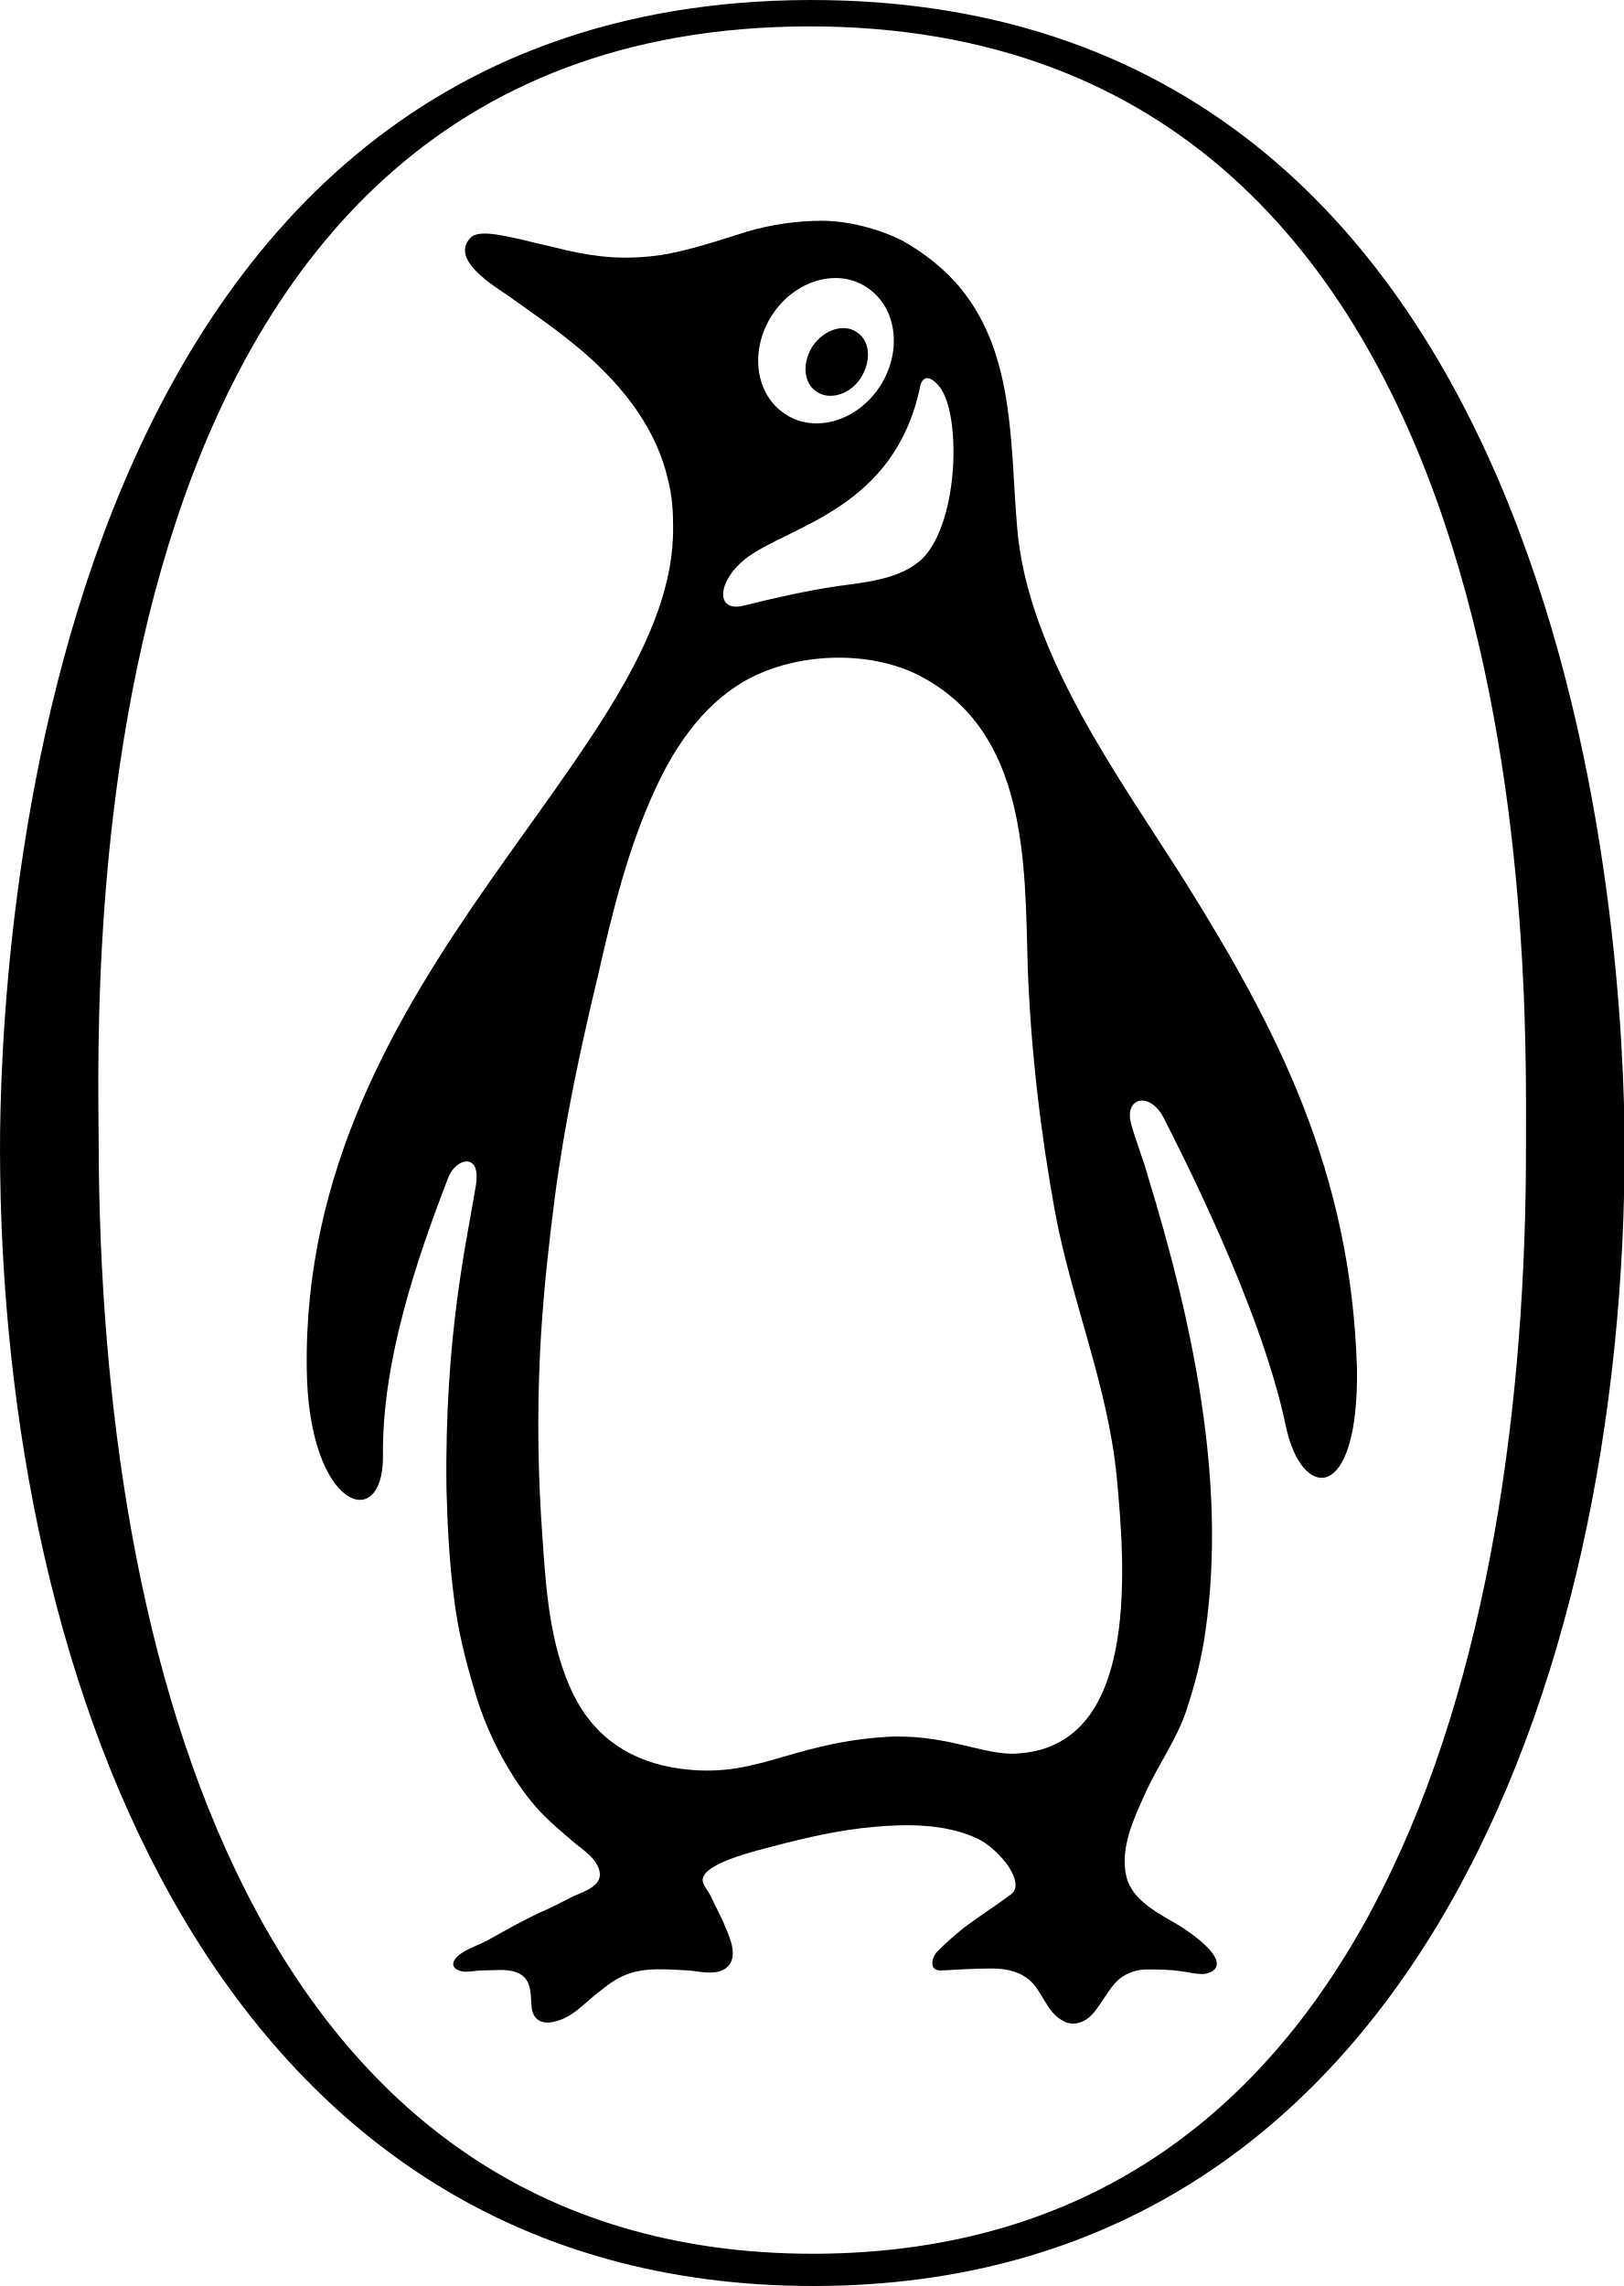
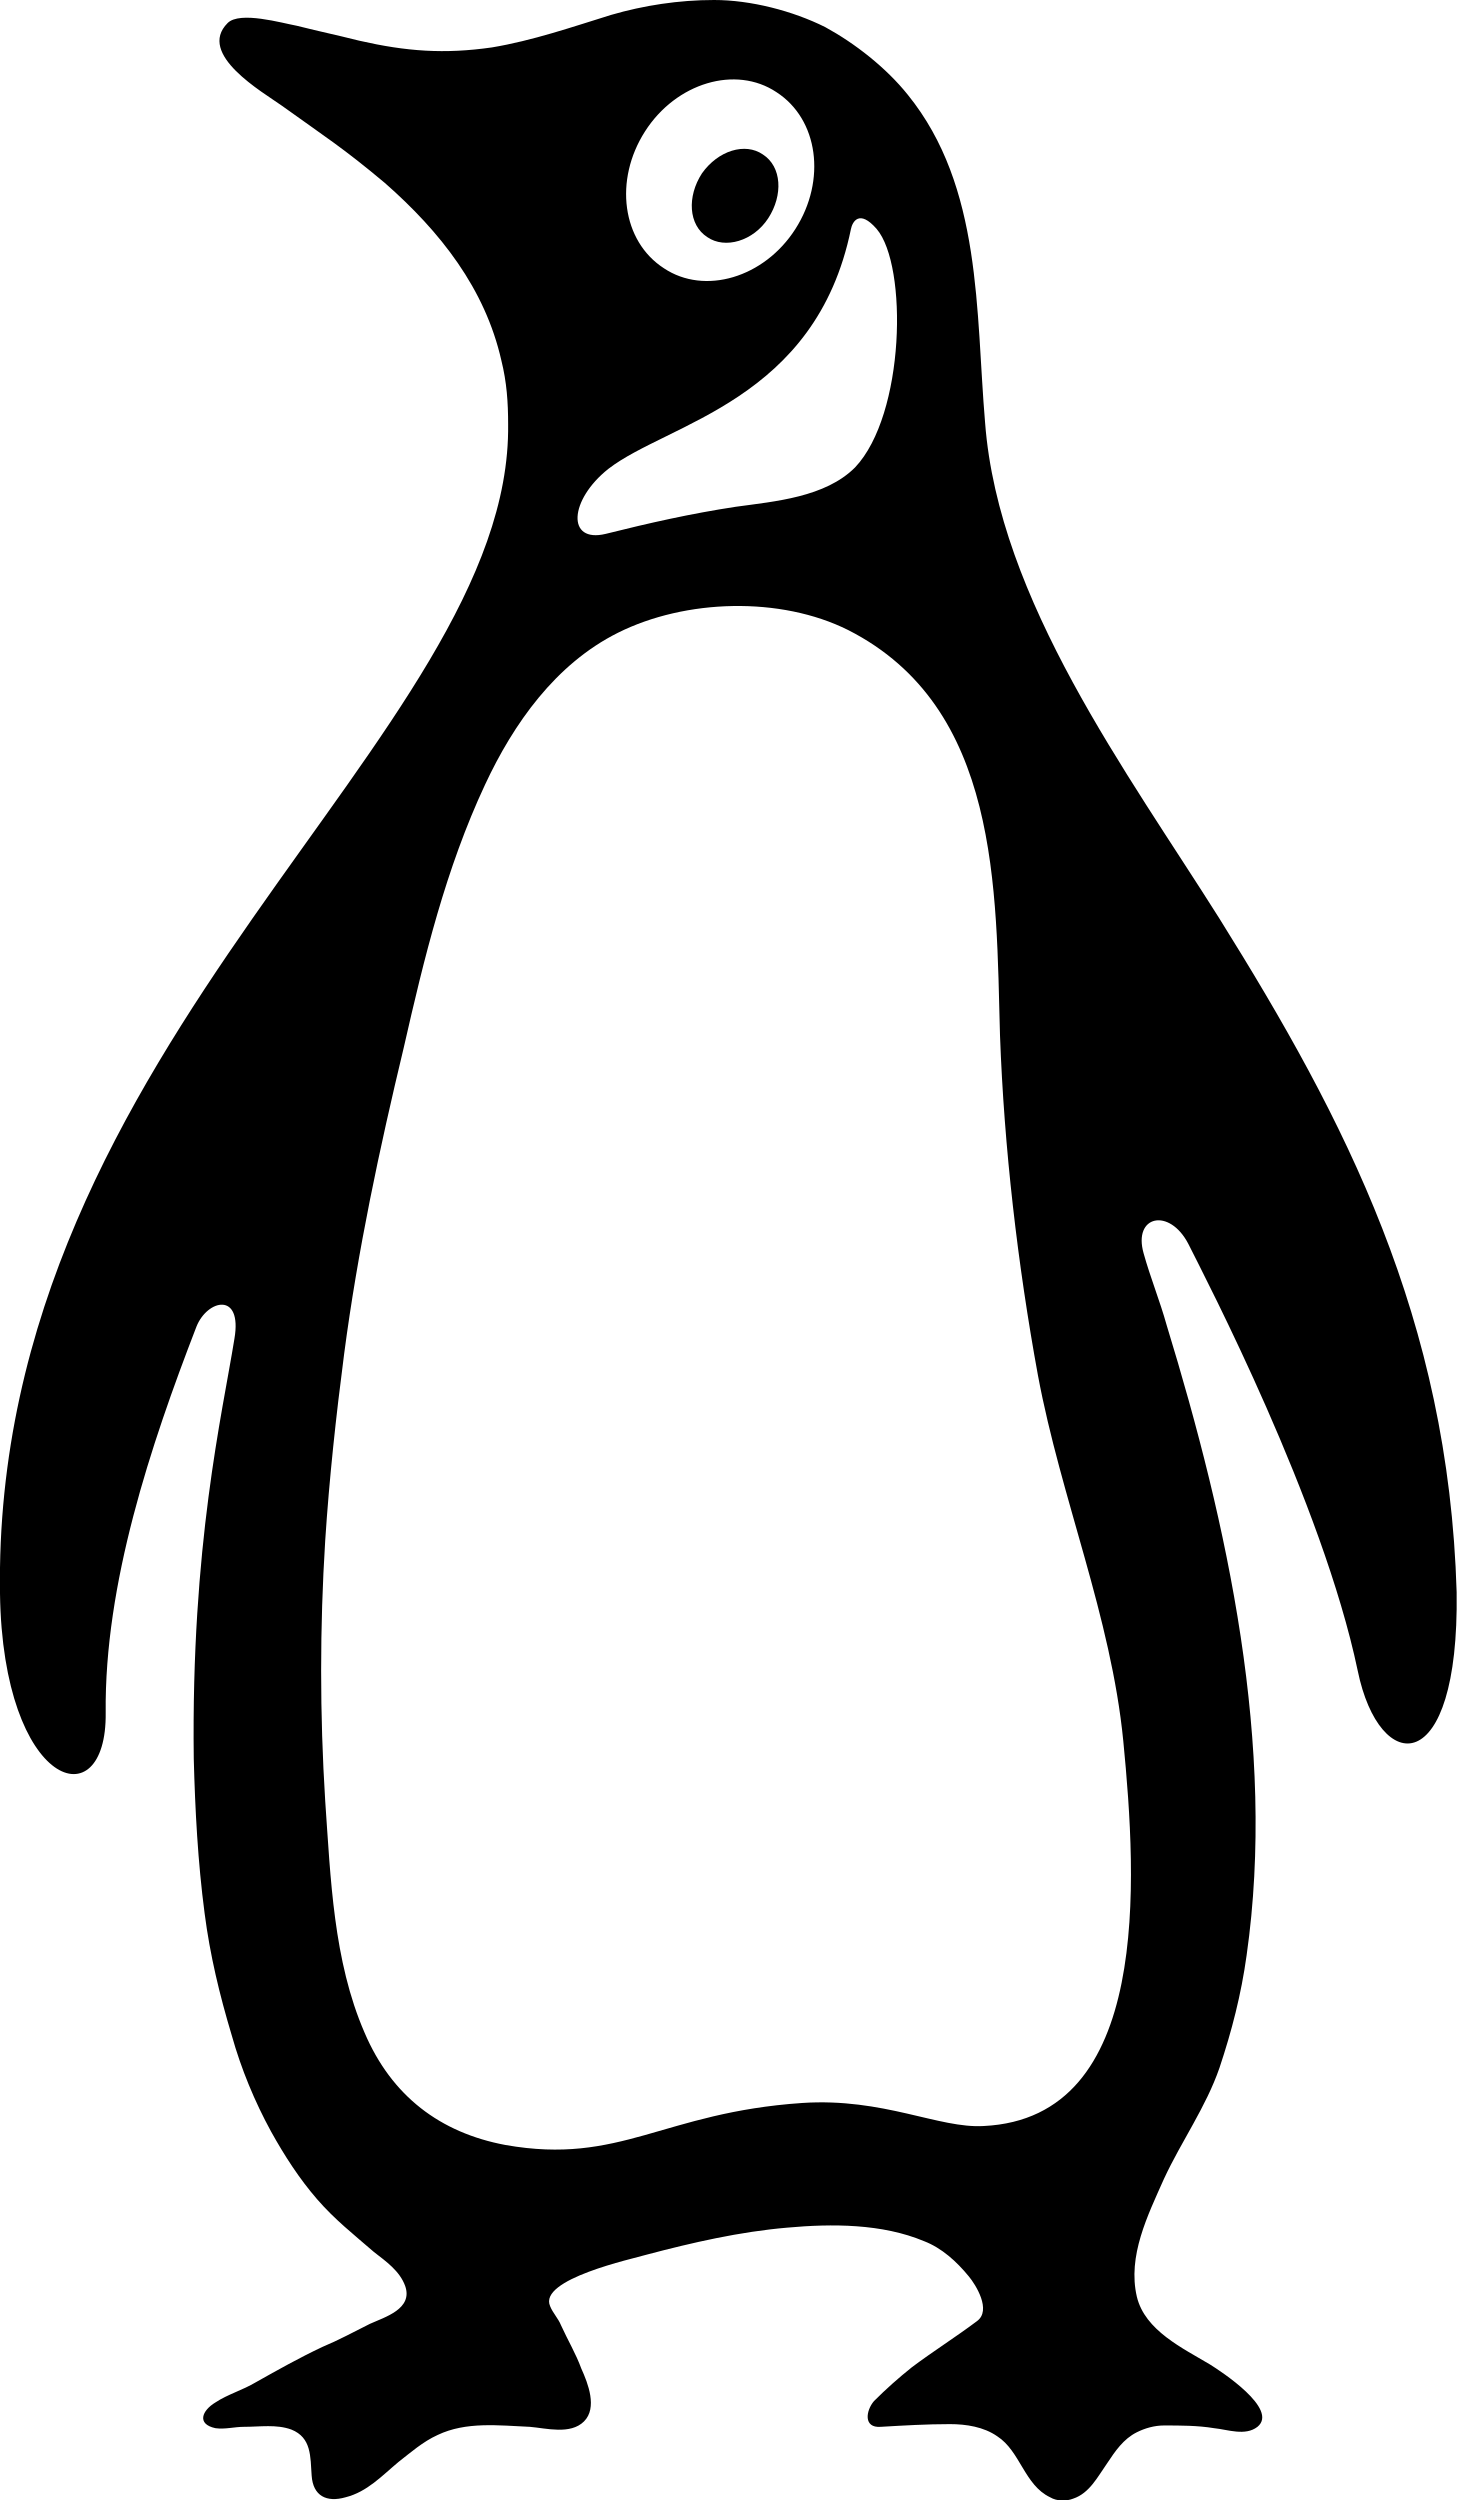
- <svg xmlns="http://www.w3.org/2000/svg" version="1.1" id="Layer_1" x="0px" y="0px" viewBox="0 0 166.2 234" style="enable-background:new 0 0 166.2 234;" xml:space="preserve">
-   <path d="M82.9,0C3.3,0.2,0,99.4,0,117.7C0.1,173,22.6,234.1,83.4,234c60.7-0.1,83-61.7,82.9-117C166.2,98.7,162.5-0.1,82.9,0z   M83.4,230.7c-57.7,0.1-73.2-61.2-73.3-113.8C10,99.6,7.1,2.9,82.7,2.7c75.6-0.1,73.5,97,73.5,114.4  C156.3,169.6,141,230.5,83.4,230.7z" />
-   <path d="M121.4,90.4c-6.8-10.8-16.3-23.5-17.3-36.6c-0.7-8.2-0.2-17.4-5.7-24.2c-1.6-2-3.9-3.8-6.1-5c-2.4-1.2-5.5-2-8.2-2  c-2.6,0-5.2,0.4-7.6,1.1c-2.9,0.9-5.8,1.9-8.8,2.4c-3.5,0.5-6.3,0.3-9.8-0.5c-2-0.5-2.6-0.6-4.6-1.1c-1.1-0.2-4.2-1.1-5.1-0.2  c-2.3,2.3,2.6,5.1,4,6.1c3.2,2.3,4.5,3.1,7.6,5.7c4.1,3.6,7.4,7.8,8.6,13.1c0.4,1.6,0.5,3.1,0.5,4.7c0.3,23-38.1,45.5-37.5,86.3  c0.2,14.4,7.9,16.8,7.8,8.8c-0.1-9.5,3.3-19.7,6.7-28.5c0.8-2,3.4-2.6,2.8,0.9c-0.9,5.6-3.2,15.2-3,31c0.1,3.8,0.3,7.6,0.8,11.4  c0.4,3.1,1.1,6,2,9c0.7,2.5,1.7,4.9,2.9,7.1c1,1.8,2.1,3.5,3.4,5c1.3,1.5,2.7,2.6,4.2,3.9c0.9,0.7,1.9,1.4,2.3,2.5  c0.6,1.7-1.5,2.3-2.6,2.8c-1.2,0.6-2.3,1.2-3.5,1.7c-1.7,0.8-3.3,1.7-4.9,2.6c-1,0.6-2.1,0.9-3,1.5c-1,0.6-1.4,1.6,0,1.9  c0.7,0.1,1.4-0.1,2.1-0.1c1.2,0,2.4-0.2,3.5,0.2c1.5,0.6,1.4,2,1.5,3.4c0.1,1.5,1.1,2,2.5,1.6c1.6-0.4,2.7-1.6,3.9-2.6  c0.9-0.7,1.8-1.5,2.9-2c2.1-1,4.5-0.7,6.8-0.6c1.2,0.1,3,0.6,4-0.4c1-1,0.3-2.8-0.2-3.9c-0.4-1.1-1-2.1-1.5-3.2  c-0.2-0.5-0.6-0.9-0.8-1.4c-0.9-2,6.1-3.5,7.1-3.8c3.4-0.9,6.9-1.7,10.4-2c3.3-0.3,7-0.3,10.1,1c1.3,0.5,2.4,1.5,3.3,2.6  c0.5,0.6,1.7,2.5,0.6,3.3c-1.6,1.2-3.2,2.2-4.8,3.4c-1,0.8-1.9,1.6-2.8,2.5c-0.6,0.7-0.8,2,0.5,1.9c1.7-0.1,3.4-0.2,5.1-0.2  c1.2,0,2.5,0.2,3.5,0.9c1.7,1.1,2,3.6,3.9,4.5c0.5,0.3,1.2,0.3,1.7,0.1c1.2-0.4,1.8-1.6,2.5-2.6c0.6-0.9,1.2-1.8,2.2-2.3  c0.6-0.3,1.3-0.5,2-0.5c1.2,0,2.5,0,3.7,0.2c1,0.1,2.3,0.6,3.2-0.1c1.6-1.3-2.7-4.1-3.5-4.6c-2-1.2-4.8-2.5-5.4-5  c-0.7-3,0.8-6,2-8.7c1.3-2.8,3.1-5.3,4.1-8.2c0.9-2.7,1.6-5.4,2-8.3c2.2-15.4-1.4-31.8-5.9-46.5c-0.5-1.8-1.2-3.5-1.7-5.3  c-0.8-2.8,1.9-3.4,3.3-0.7c1.3,2.6,9.9,19.1,12.5,31.5c1.6,7.8,7.5,8.1,7.3-5.8C138.3,119.9,130.7,105.3,121.4,90.4z M79,32.3  c2.3-3.6,6.7-4.9,9.7-2.9c3.1,2,3.7,6.5,1.4,10.1c-2.3,3.6-6.7,4.9-9.7,2.9C77.3,40.4,76.7,35.9,79,32.3z M76.3,57.2  c4.4-3.4,15.3-5,17.9-17.7c0.1-0.5,0.6-1.5,1.9,0c2.3,2.7,2.1,13.7-1.6,17.6c-2.2,2.2-5.9,2.5-8.8,2.9c-3.3,0.5-6.4,1.2-9.6,2  C73.2,62.7,73.4,59.5,76.3,57.2z M104,179.5c-3.3,0.2-7.4-2.1-13.4-1.7c-10.3,0.7-13.4,4.6-21.9,3.1c-4.8-0.9-8.4-3.6-10.4-8.3  c-2.3-5.3-2.5-11.4-2.9-17.1c-0.4-6.4-0.4-12.8,0-19.2c0.3-4.6,0.8-9.2,1.4-13.8c1-7.6,2.6-15.1,4.4-22.6c1.5-6.6,3.1-13.2,6-19.4  c2.1-4.5,5.2-8.9,9.8-11.2c5-2.5,12-2.7,17-0.2c11.2,5.7,10.9,19.1,11.2,29.9c0.3,8.3,1.3,16.9,2.8,25.1c1.7,9.1,5.4,17.8,6.3,27  C115.3,161.4,116.4,178.9,104,179.5z" />
-   <path d="M83.2,35.4c1.2-1.7,3.2-2.3,4.5-1.4c1.4,0.9,1.5,3,0.4,4.7c-1.1,1.7-3.2,2.3-4.5,1.4C82.2,39.2,82.1,37.1,83.2,35.4" />
+ <svg xmlns="http://www.w3.org/2000/svg" version="1.1" id="Layer_1" x="0px" y="0px" viewBox="0 0 107.5 184.5" style="enable-background:new 0 0 107.5 184.5;" xml:space="preserve">
+   <path d="M90,67.8C83.2,57,73.7,44.3,72.7,31.2C72,23,72.5,13.8,67,7c-1.6-2-3.9-3.8-6.1-5c-2.4-1.2-5.5-2-8.2-2  c-2.6,0-5.2,0.4-7.6,1.1C42.2,2,39.3,3,36.3,3.5C32.8,4,30,3.8,26.5,3c-2-0.5-2.6-0.6-4.6-1.1c-1.1-0.2-4.2-1.1-5.1-0.2  c-2.3,2.3,2.6,5.1,4,6.1c3.2,2.3,4.5,3.1,7.6,5.7c4.1,3.6,7.4,7.8,8.6,13.1c0.4,1.6,0.5,3.1,0.5,4.7c0.3,23-38.1,45.5-37.5,86.3  c0.2,14.4,7.9,16.8,7.8,8.8c-0.1-9.5,3.3-19.7,6.7-28.5c0.8-2,3.4-2.6,2.8,0.9c-0.9,5.6-3.2,15.2-3,31c0.1,3.8,0.3,7.6,0.8,11.4  c0.4,3.1,1.1,6,2,9c0.7,2.5,1.7,4.9,2.9,7.1c1,1.8,2.1,3.5,3.4,5c1.3,1.5,2.7,2.6,4.2,3.9c0.9,0.7,1.9,1.4,2.3,2.5  c0.6,1.7-1.5,2.3-2.6,2.8c-1.2,0.6-2.3,1.2-3.5,1.7c-1.7,0.8-3.3,1.7-4.9,2.6c-1,0.6-2.1,0.9-3,1.5c-1,0.6-1.4,1.6,0,1.9  c0.7,0.1,1.4-0.1,2.1-0.1c1.2,0,2.4-0.2,3.5,0.2c1.5,0.6,1.4,2,1.5,3.4c0.1,1.5,1.1,2,2.5,1.6c1.6-0.4,2.7-1.6,3.9-2.6  c0.9-0.7,1.8-1.5,2.9-2c2.1-1,4.5-0.7,6.8-0.6c1.2,0.1,3,0.6,4-0.4s0.3-2.8-0.2-3.9c-0.4-1.1-1-2.1-1.5-3.2  c-0.2-0.5-0.6-0.9-0.8-1.4c-0.9-2,6.1-3.5,7.1-3.8c3.4-0.9,6.9-1.7,10.4-2c3.3-0.3,7-0.3,10.1,1c1.3,0.5,2.4,1.5,3.3,2.6  c0.5,0.6,1.7,2.5,0.6,3.3c-1.6,1.2-3.2,2.2-4.8,3.4c-1,0.8-1.9,1.6-2.8,2.5c-0.6,0.7-0.8,2,0.5,1.9c1.7-0.1,3.4-0.2,5.1-0.2  c1.2,0,2.5,0.2,3.5,0.9c1.7,1.1,2,3.6,3.9,4.5c0.5,0.3,1.2,0.3,1.7,0.1c1.2-0.4,1.8-1.6,2.5-2.6c0.6-0.9,1.2-1.8,2.2-2.3  c0.6-0.3,1.3-0.5,2-0.5c1.2,0,2.5,0,3.7,0.2c1,0.1,2.3,0.6,3.2-0.1c1.6-1.3-2.7-4.1-3.5-4.6c-2-1.2-4.8-2.5-5.4-5  c-0.7-3,0.8-6,2-8.7c1.3-2.8,3.1-5.3,4.1-8.2c0.9-2.7,1.6-5.4,2-8.3c2.2-15.4-1.4-31.8-5.9-46.5c-0.5-1.8-1.2-3.5-1.7-5.3  c-0.8-2.8,1.9-3.4,3.3-0.7c1.3,2.6,9.9,19.1,12.5,31.5c1.6,7.8,7.5,8.1,7.3-5.8C106.9,97.3,99.3,82.7,90,67.8z M47.6,9.7  c2.3-3.6,6.7-4.9,9.7-2.9c3.1,2,3.7,6.5,1.4,10.1c-2.3,3.6-6.7,4.9-9.7,2.9C45.9,17.8,45.3,13.3,47.6,9.7z M44.9,34.6  c4.4-3.4,15.3-5,17.9-17.7c0.1-0.5,0.6-1.5,1.9,0c2.3,2.7,2.1,13.7-1.6,17.6c-2.2,2.2-5.9,2.5-8.8,2.9c-3.3,0.5-6.4,1.2-9.6,2  C41.8,40.1,42,36.9,44.9,34.6z M72.6,156.9c-3.3,0.2-7.4-2.1-13.4-1.7c-10.3,0.7-13.4,4.6-21.9,3.1c-4.8-0.9-8.4-3.6-10.4-8.3  c-2.3-5.3-2.5-11.4-2.9-17.1c-0.4-6.4-0.4-12.8,0-19.2c0.3-4.6,0.8-9.2,1.4-13.8c1-7.6,2.6-15.1,4.4-22.6c1.5-6.6,3.1-13.2,6-19.4  c2.1-4.5,5.2-8.9,9.8-11.2c5-2.5,12-2.7,17-0.2c11.2,5.7,10.9,19.1,11.2,29.9c0.3,8.3,1.3,16.9,2.8,25.1c1.7,9.1,5.4,17.8,6.3,27  C83.9,138.8,85,156.3,72.6,156.9z" />
+   <path d="M51.8,12.8c1.2-1.7,3.2-2.3,4.5-1.4c1.4,0.9,1.5,3,0.4,4.7s-3.2,2.3-4.5,1.4C50.8,16.6,50.7,14.5,51.8,12.8" />
</svg>
